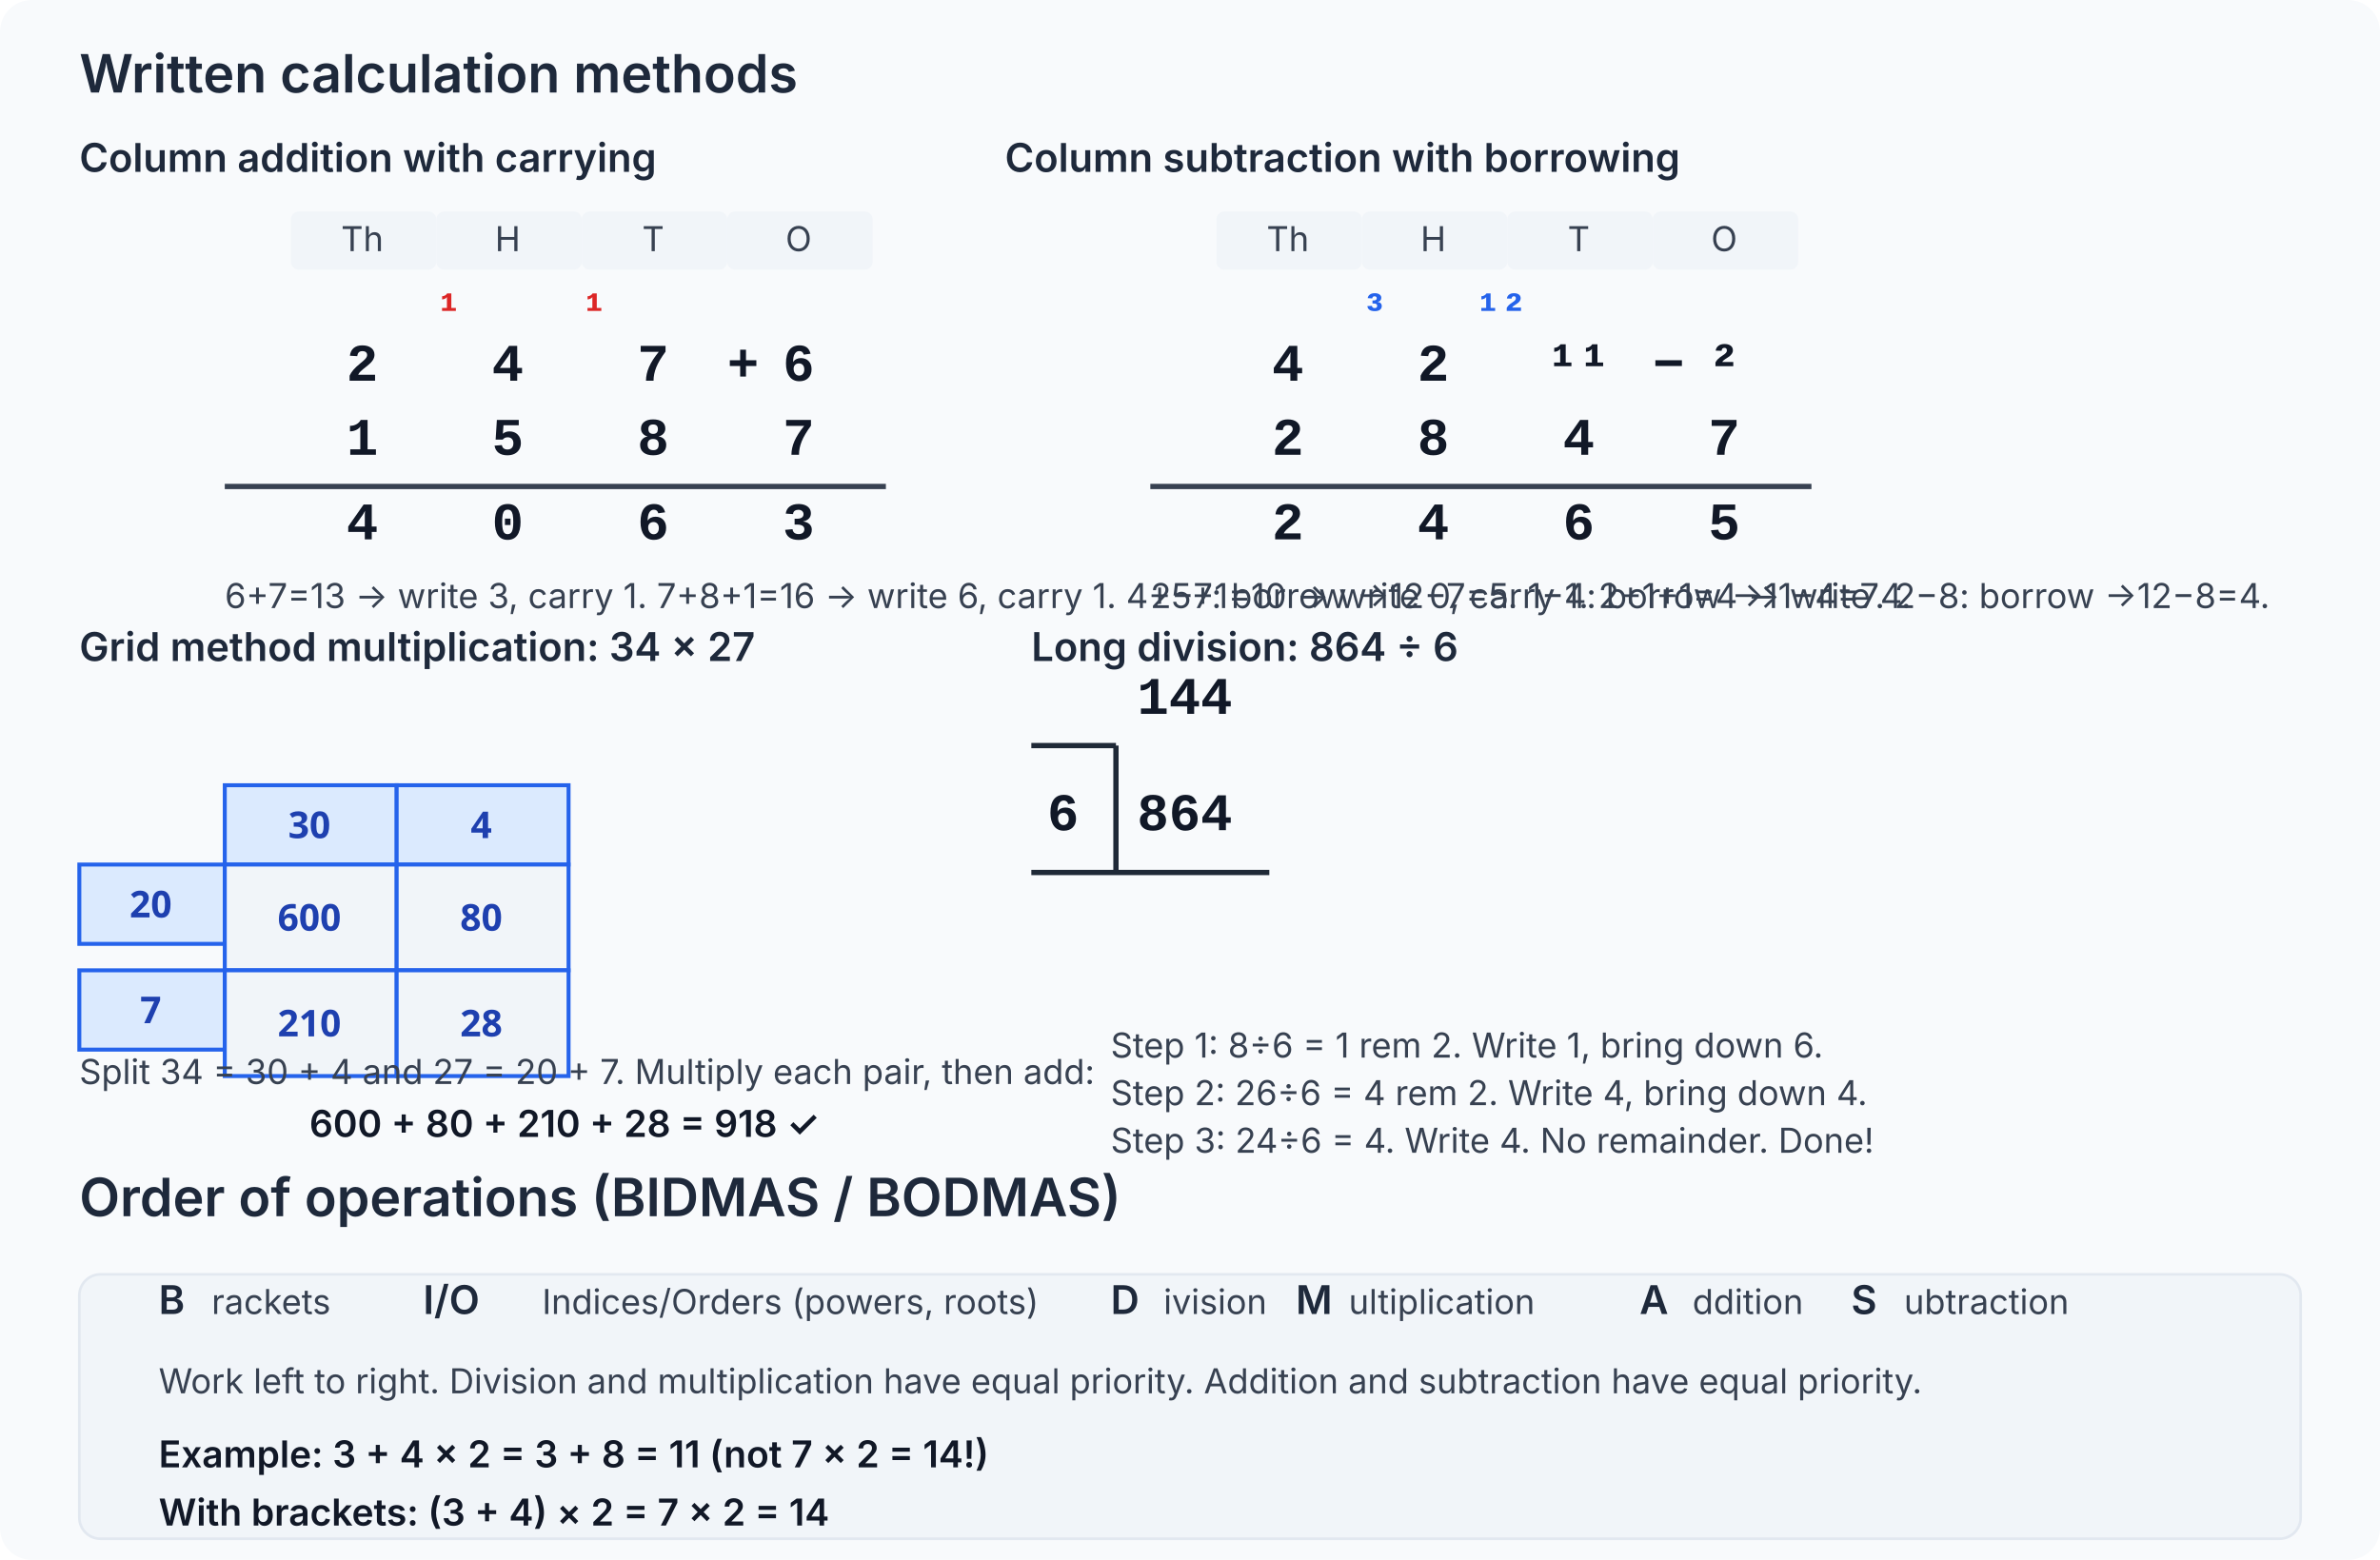
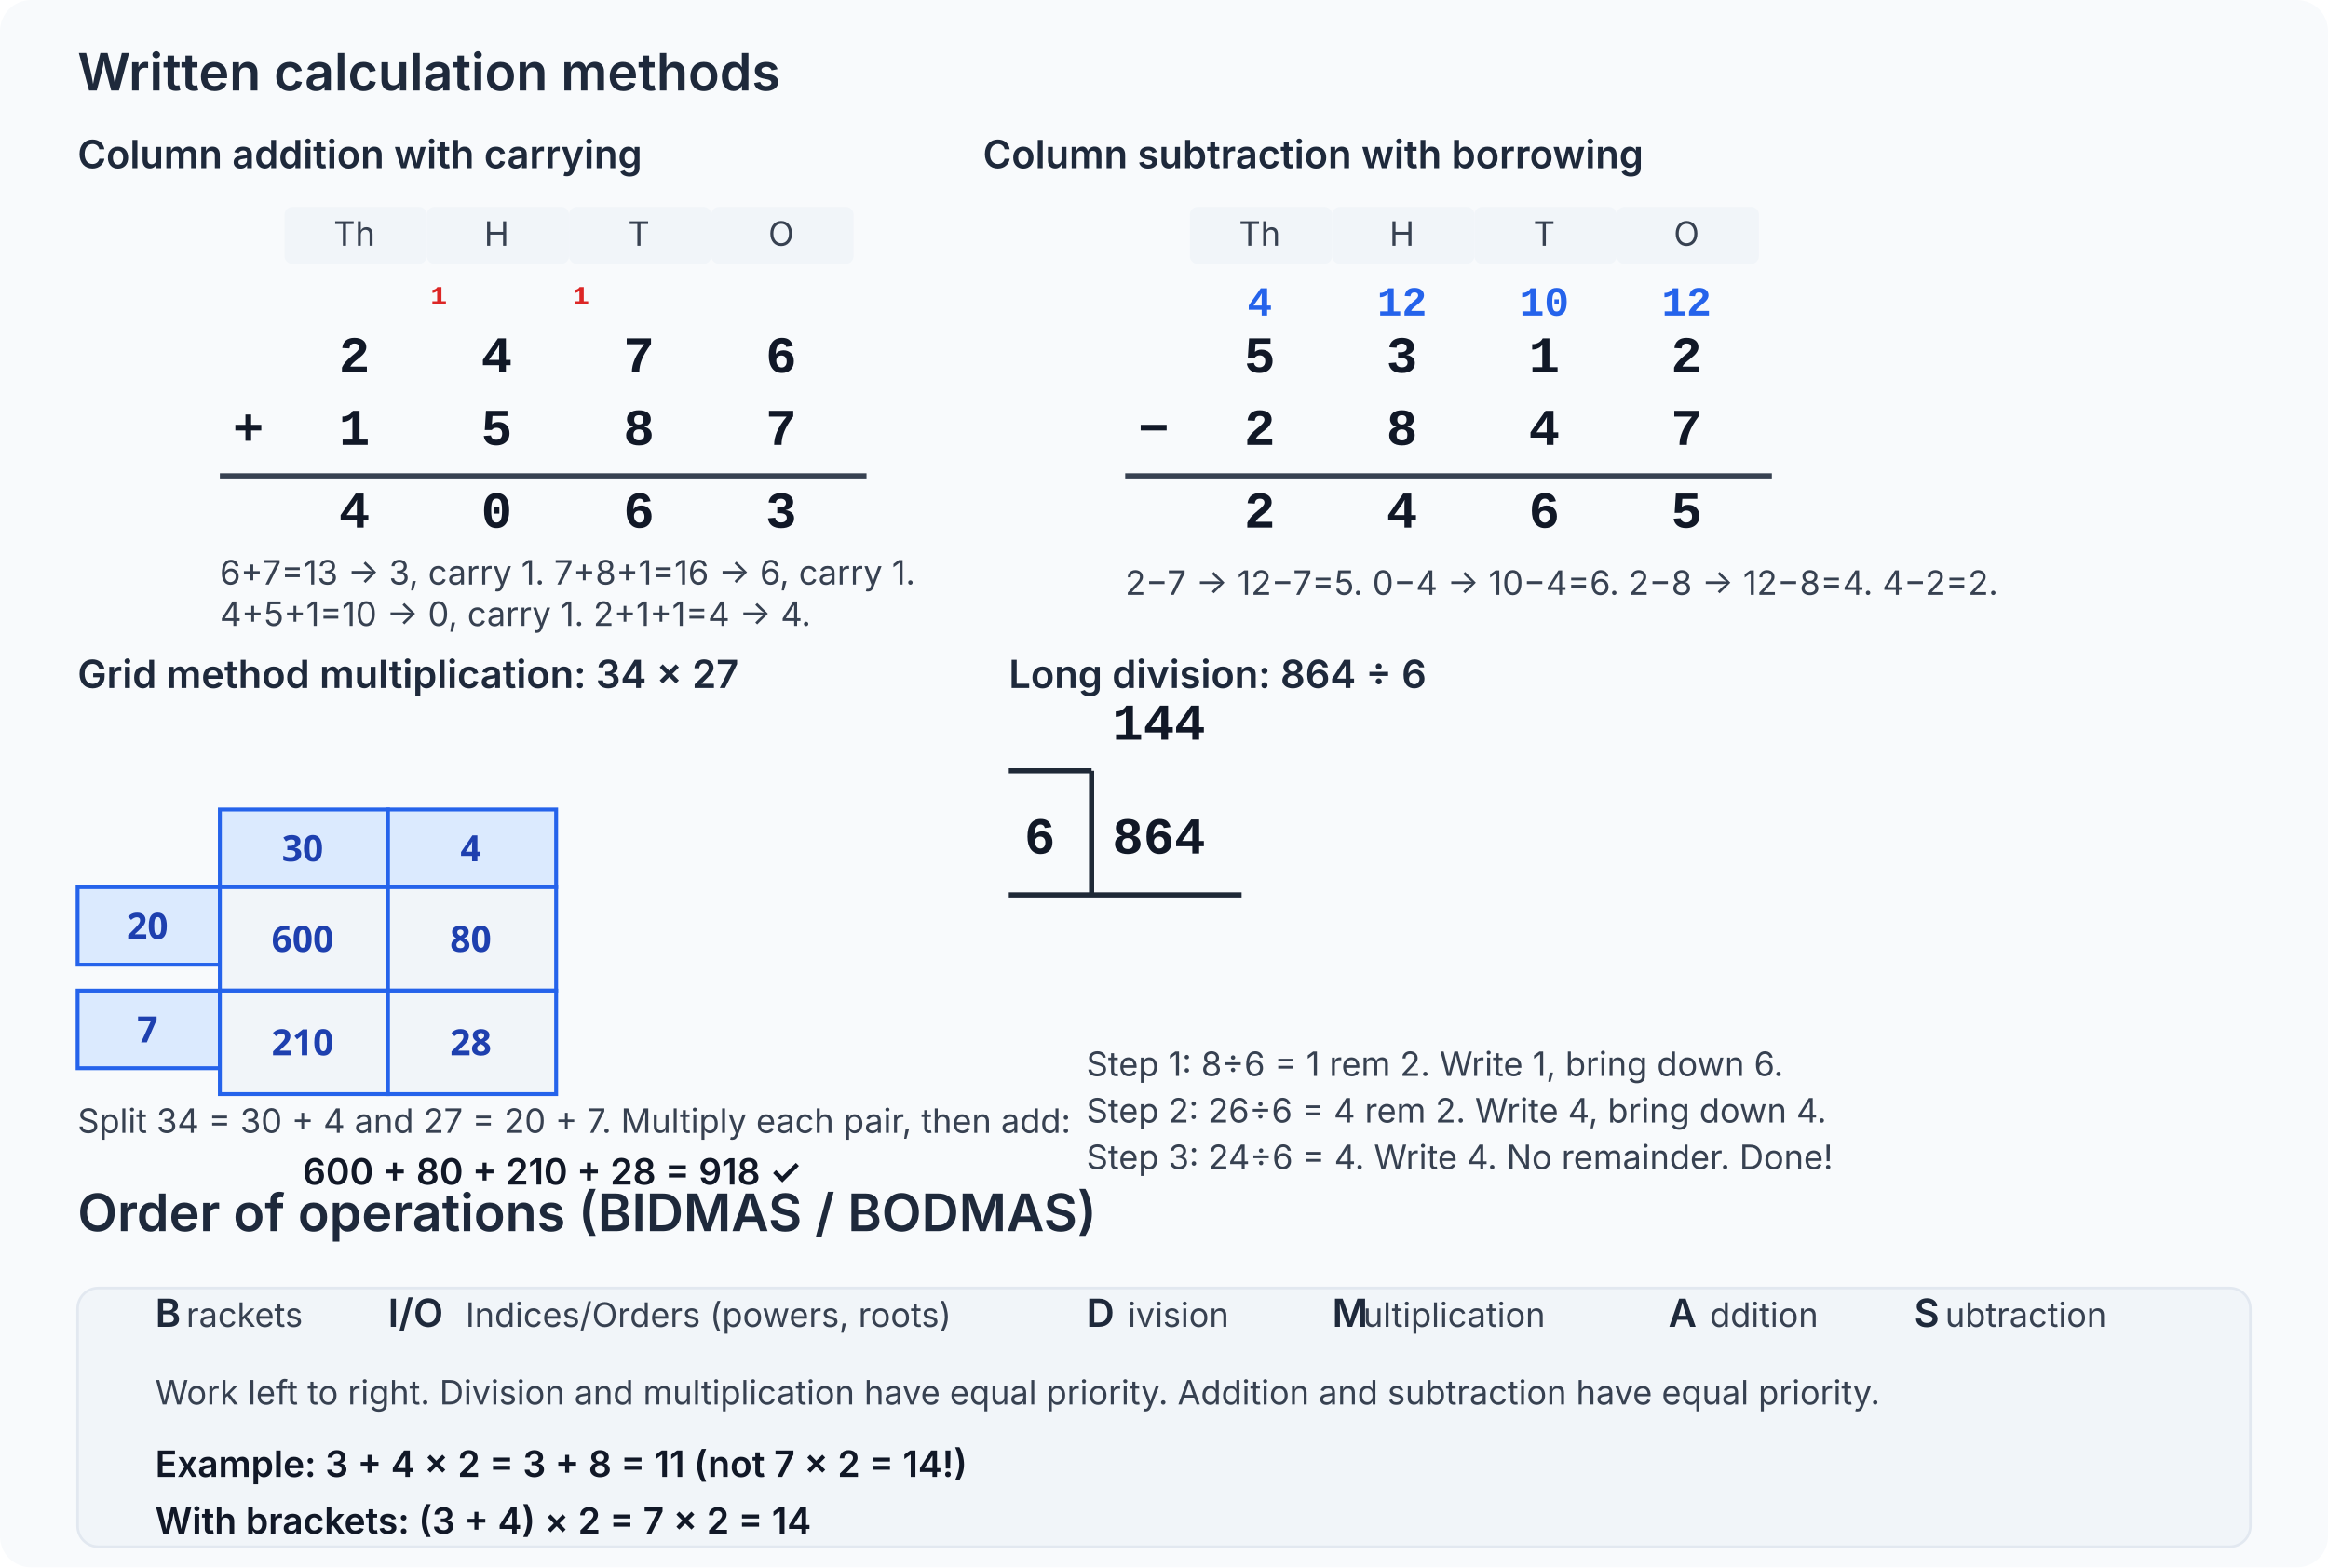
- <svg xmlns="http://www.w3.org/2000/svg" viewBox="0 0 900 590" role="img" aria-labelledby="title desc">
+ <svg xmlns="http://www.w3.org/2000/svg" viewBox="0 0 900 606" role="img" aria-labelledby="title desc">
  <style>
    text { font-family: system-ui, -apple-system, sans-serif; }
    .heading { font-size: 20px; font-weight: 600; fill: #1e293b; }
    .subhead { font-size: 15px; font-weight: 600; fill: #1e293b; }
    .label { font-size: 13px; fill: #374151; }
    .math { font-size: 14px; fill: #111827; font-weight: 600; }
    .col-num { font-size: 20px; fill: #111827; font-weight: 600; font-family: 'Courier New', monospace; }
    .col-carry { font-size: 16px; fill: #dc2626; font-weight: 700; font-family: 'Courier New', monospace; }
    .col-borrow { font-size: 16px; fill: #2563eb; font-weight: 700; font-family: 'Courier New', monospace; }
    .grid-box { fill: #dbeafe; stroke: #2563eb; stroke-width: 1.5; }
    .grid-text { font-size: 14px; fill: #1e40af; font-weight: 600; font-family: system-ui, sans-serif; }
    .line { stroke: #374151; stroke-width: 2; }
    .line-thin { stroke: #374151; stroke-width: 1; }
  </style>
-   <rect width="900" height="590" fill="#f8fafc" rx="12" />
+   <rect width="900" height="606" fill="#f8fafc" rx="12" />
  <text x="30" y="35" class="heading">Written calculation methods</text>
  <text x="30" y="65" class="subhead">Column addition with carrying</text>
  <g transform="translate(30, 80)">
    <rect x="80" y="0" width="55" height="22" fill="#f1f5f9" rx="3" />
    <text x="107" y="15" class="label" text-anchor="middle">Th</text>
    <rect x="135" y="0" width="55" height="22" fill="#f1f5f9" rx="3" />
    <text x="162" y="15" class="label" text-anchor="middle">H</text>
    <rect x="190" y="0" width="55" height="22" fill="#f1f5f9" rx="3" />
    <text x="217" y="15" class="label" text-anchor="middle">T</text>
    <rect x="245" y="0" width="55" height="22" fill="#f1f5f9" rx="3" />
    <text x="272" y="15" class="label" text-anchor="middle">O</text>
    <text x="135" y="42" class="col-carry">¹</text>
    <text x="190" y="42" class="col-carry">¹</text>
    <text x="107" y="64" class="col-num" text-anchor="middle">2</text>
    <text x="162" y="64" class="col-num" text-anchor="middle">4</text>
    <text x="217" y="64" class="col-num" text-anchor="middle">7</text>
    <text x="272" y="64" class="col-num" text-anchor="middle">6</text>
-     <text x="245" y="64" class="col-num" fill="#16a34a" font-weight="bold">+</text>
+     <text x="60" y="92" class="col-num" fill="#16a34a" font-weight="bold">+</text>
    <text x="107" y="92" class="col-num" text-anchor="middle">1</text>
    <text x="162" y="92" class="col-num" text-anchor="middle">5</text>
    <text x="217" y="92" class="col-num" text-anchor="middle">8</text>
    <text x="272" y="92" class="col-num" text-anchor="middle">7</text>
    <line x1="55" y1="104" x2="305" y2="104" class="line" />
    <text x="107" y="124" class="col-num" text-anchor="middle" fill="#2563eb">4</text>
    <text x="162" y="124" class="col-num" text-anchor="middle" fill="#2563eb">0</text>
    <text x="217" y="124" class="col-num" text-anchor="middle" fill="#2563eb">6</text>
    <text x="272" y="124" class="col-num" text-anchor="middle" fill="#2563eb">3</text>
-     <text x="55" y="150" class="label">6+7=13 → write 3, carry 1.  7+8+1=16 → write 6, carry 1.  4+5+1=10 → write 0, carry 1.  2+1+1=4 → write 4.</text>
+     <text x="55" y="146" class="label">6+7=13 → 3, carry 1.  7+8+1=16 → 6, carry 1.</text>
+     <text x="55" y="162" class="label">4+5+1=10 → 0, carry 1.  2+1+1=4 → 4.</text>
  </g>
  <text x="380" y="65" class="subhead">Column subtraction with borrowing</text>
  <g transform="translate(380, 80)">
    <rect x="80" y="0" width="55" height="22" fill="#f1f5f9" rx="3" />
    <text x="107" y="15" class="label" text-anchor="middle">Th</text>
    <rect x="135" y="0" width="55" height="22" fill="#f1f5f9" rx="3" />
    <text x="162" y="15" class="label" text-anchor="middle">H</text>
    <rect x="190" y="0" width="55" height="22" fill="#f1f5f9" rx="3" />
    <text x="217" y="15" class="label" text-anchor="middle">T</text>
    <rect x="245" y="0" width="55" height="22" fill="#f1f5f9" rx="3" />
    <text x="272" y="15" class="label" text-anchor="middle">O</text>
-     <text x="135" y="42" class="col-borrow">³</text>
-     <text x="178" y="42" class="col-borrow">¹²</text>
-     <text x="107" y="64" class="col-num" text-anchor="middle">4</text>
-     <text x="162" y="64" class="col-num" text-anchor="middle">2</text>
-     <text x="217" y="64" class="col-num" text-anchor="middle">¹¹</text>
-     <text x="272" y="64" class="col-num" text-anchor="middle">²</text>
-     <text x="245" y="64" class="col-num" fill="#dc2626" font-weight="bold">−</text>
+     <text x="107" y="42" class="col-borrow" text-anchor="middle">4</text>
+     <text x="162" y="42" class="col-borrow" text-anchor="middle">12</text>
+     <text x="217" y="42" class="col-borrow" text-anchor="middle">10</text>
+     <text x="272" y="42" class="col-borrow" text-anchor="middle">12</text>
+     <text x="107" y="64" class="col-num" text-anchor="middle">5</text>
+     <text x="162" y="64" class="col-num" text-anchor="middle">3</text>
+     <text x="217" y="64" class="col-num" text-anchor="middle">1</text>
+     <text x="272" y="64" class="col-num" text-anchor="middle">2</text>
+     <text x="60" y="92" class="col-num" fill="#dc2626" font-weight="bold">−</text>
    <text x="107" y="92" class="col-num" text-anchor="middle">2</text>
    <text x="162" y="92" class="col-num" text-anchor="middle">8</text>
    <text x="217" y="92" class="col-num" text-anchor="middle">4</text>
    <text x="272" y="92" class="col-num" text-anchor="middle">7</text>
    <line x1="55" y1="104" x2="305" y2="104" class="line" />
    <text x="107" y="124" class="col-num" text-anchor="middle" fill="#2563eb">2</text>
    <text x="162" y="124" class="col-num" text-anchor="middle" fill="#2563eb">4</text>
    <text x="217" y="124" class="col-num" text-anchor="middle" fill="#2563eb">6</text>
    <text x="272" y="124" class="col-num" text-anchor="middle" fill="#2563eb">5</text>
-     <text x="55" y="150" class="label">2−7: borrow →12−7=5.  1−4: borrow →11−4=7.  2−8: borrow →12−8=4.</text>
+     <text x="55" y="150" class="label">2−7 → 12−7=5.  0−4 → 10−4=6.  2−8 → 12−8=4.  4−2=2.</text>
  </g>
-   <text x="30" y="250" class="subhead">Grid method multiplication: 34 × 27</text>
-   <g transform="translate(30, 282)">
+   <text x="30" y="266" class="subhead">Grid method multiplication: 34 × 27</text>
+   <g transform="translate(30, 298)">
    <g transform="translate(0, 15)">
      <rect x="55" y="0" width="65" height="30" class="grid-box" />
      <text x="87" y="20" class="grid-text" text-anchor="middle">30</text>
      <rect x="120" y="0" width="65" height="30" class="grid-box" />
      <text x="152" y="20" class="grid-text" text-anchor="middle">4</text>
      <rect x="0" y="30" width="55" height="30" class="grid-box" />
      <text x="27" y="50" class="grid-text" text-anchor="middle">20</text>
      <rect x="55" y="30" width="65" height="40" fill="#f1f5f9" stroke="#2563eb" stroke-width="1.5" />
      <text x="87" y="55" class="grid-text" text-anchor="middle" fill="#dc2626">600</text>
      <rect x="120" y="30" width="65" height="40" fill="#f1f5f9" stroke="#2563eb" stroke-width="1.5" />
      <text x="152" y="55" class="grid-text" text-anchor="middle" fill="#dc2626">80</text>
      <rect x="0" y="70" width="55" height="30" class="grid-box" />
      <text x="27" y="90" class="grid-text" text-anchor="middle">7</text>
      <rect x="55" y="70" width="65" height="40" fill="#f1f5f9" stroke="#2563eb" stroke-width="1.5" />
      <text x="87" y="95" class="grid-text" text-anchor="middle" fill="#dc2626">210</text>
      <rect x="120" y="70" width="65" height="40" fill="#f1f5f9" stroke="#2563eb" stroke-width="1.5" />
      <text x="152" y="95" class="grid-text" text-anchor="middle" fill="#dc2626">28</text>
    </g>
-     <text x="0" y="128" class="label">Split 34 = 30 + 4 and 27 = 20 + 7. Multiply each pair, then add:</text>
-     <text x="87" y="148" class="math" fill="#2563eb">600 + 80 + 210 + 28 = 918 ✓</text>
+     <text x="0" y="140" class="label">Split 34 = 30 + 4 and 27 = 20 + 7. Multiply each pair, then add:</text>
+     <text x="87" y="160" class="math" fill="#2563eb">600 + 80 + 210 + 28 = 918 ✓</text>
  </g>
-   <text x="390" y="250" class="subhead">Long division: 864 ÷ 6</text>
-   <g transform="translate(390, 282)">
+   <text x="390" y="266" class="subhead">Long division: 864 ÷ 6</text>
+   <g transform="translate(390, 298)">
    <line x1="32" y1="0" x2="32" y2="48" stroke="#1f2937" stroke-width="2" />
    <line x1="32" y1="0" x2="0" y2="0" stroke="#1f2937" stroke-width="2" />
    <line x1="0" y1="48" x2="90" y2="48" stroke="#1f2937" stroke-width="2" />
    <text x="12" y="32" class="col-num" text-anchor="middle">6</text>
    <text x="58" y="32" class="col-num" text-anchor="middle">864</text>
    <text x="58" y="-12" class="col-num" fill="#2563eb" text-anchor="middle">144</text>
    <text x="30" y="118" class="label">Step 1: 8÷6 = 1 rem 2. Write 1, bring down 6.</text>
    <text x="30" y="136" class="label">Step 2: 26÷6 = 4 rem 2. Write 4, bring down 4.</text>
    <text x="30" y="154" class="label">Step 3: 24÷6 = 4. Write 4. No remainder. Done!</text>
  </g>
-   <text x="30" y="460" class="heading">Order of operations (BIDMAS / BODMAS)</text>
-   <g transform="translate(30, 482)">
+   <text x="30" y="476" class="heading">Order of operations (BIDMAS / BODMAS)</text>
+   <g transform="translate(30, 498)">
    <rect x="0" y="0" width="840" height="100" rx="8" fill="#f1f5f9" stroke="#e2e8f0" stroke-width="1" />
    <g transform="translate(30, 15)">
      <text x="0" y="0" class="subhead">B</text>
-       <text x="20" y="0" class="label">rackets</text>
-       <text x="100" y="0" class="subhead">I/O</text>
-       <text x="145" y="0" class="label">Indices/Orders (powers, roots)</text>
+       <text x="12" y="0" class="label">rackets</text>
+       <text x="90" y="0" class="subhead">I/O</text>
+       <text x="120" y="0" class="label"> Indices/Orders (powers, roots)</text>
      <text x="360" y="0" class="subhead">D</text>
-       <text x="380" y="0" class="label">ivision</text>
-       <text x="430" y="0" class="subhead">M</text>
-       <text x="450" y="0" class="label">ultiplication</text>
-       <text x="560" y="0" class="subhead">A</text>
-       <text x="580" y="0" class="label">ddition</text>
-       <text x="640" y="0" class="subhead">S</text>
-       <text x="660" y="0" class="label">ubtraction</text>
+       <text x="376" y="0" class="label">ivision</text>
+       <text x="455" y="0" class="subhead">M</text>
+       <text x="467" y="0" class="label">ultiplication</text>
+       <text x="585" y="0" class="subhead">A</text>
+       <text x="601" y="0" class="label">ddition</text>
+       <text x="680" y="0" class="subhead">S</text>
+       <text x="692" y="0" class="label">ubtraction</text>
      <text x="0" y="30" class="label">Work left to right. Division and multiplication have equal priority. Addition and subtraction have equal priority.</text>
      <text x="0" y="58" class="math" fill="#2563eb">Example: 3 + 4 × 2 = 3 + 8 = 11 (not 7 × 2 = 14!)</text>
      <text x="0" y="80" class="math" fill="#dc2626">With brackets: (3 + 4) × 2 = 7 × 2 = 14</text>
    </g>
  </g>
</svg>
